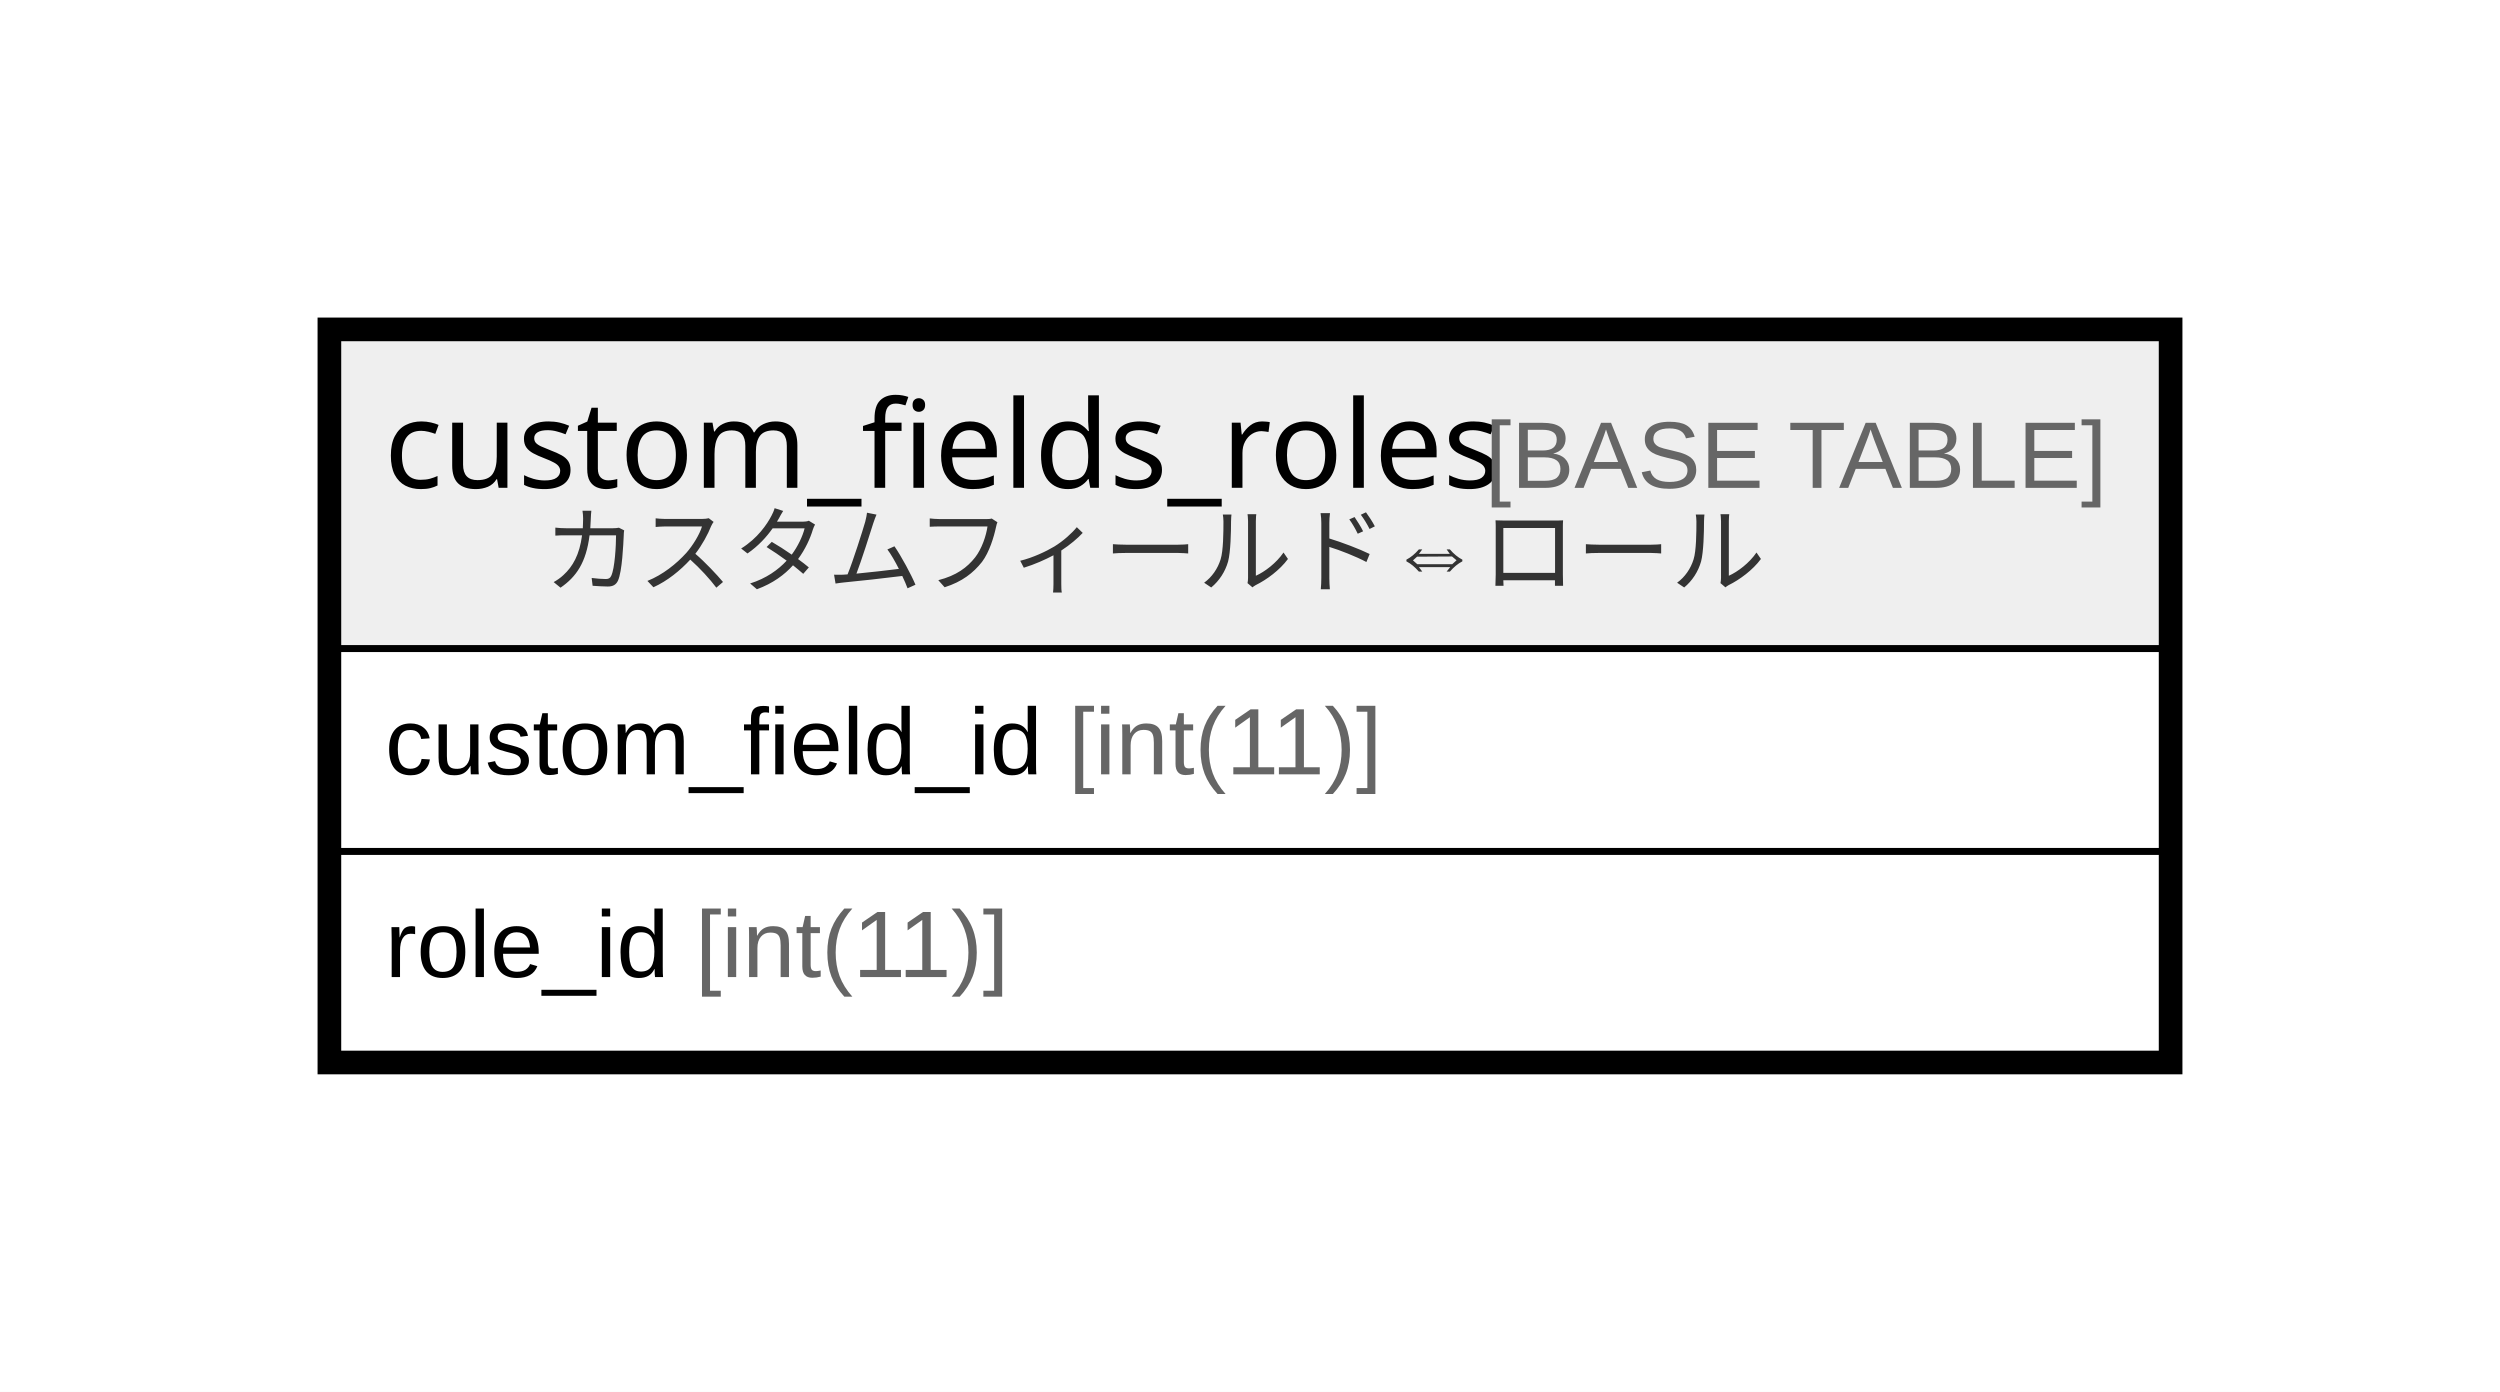
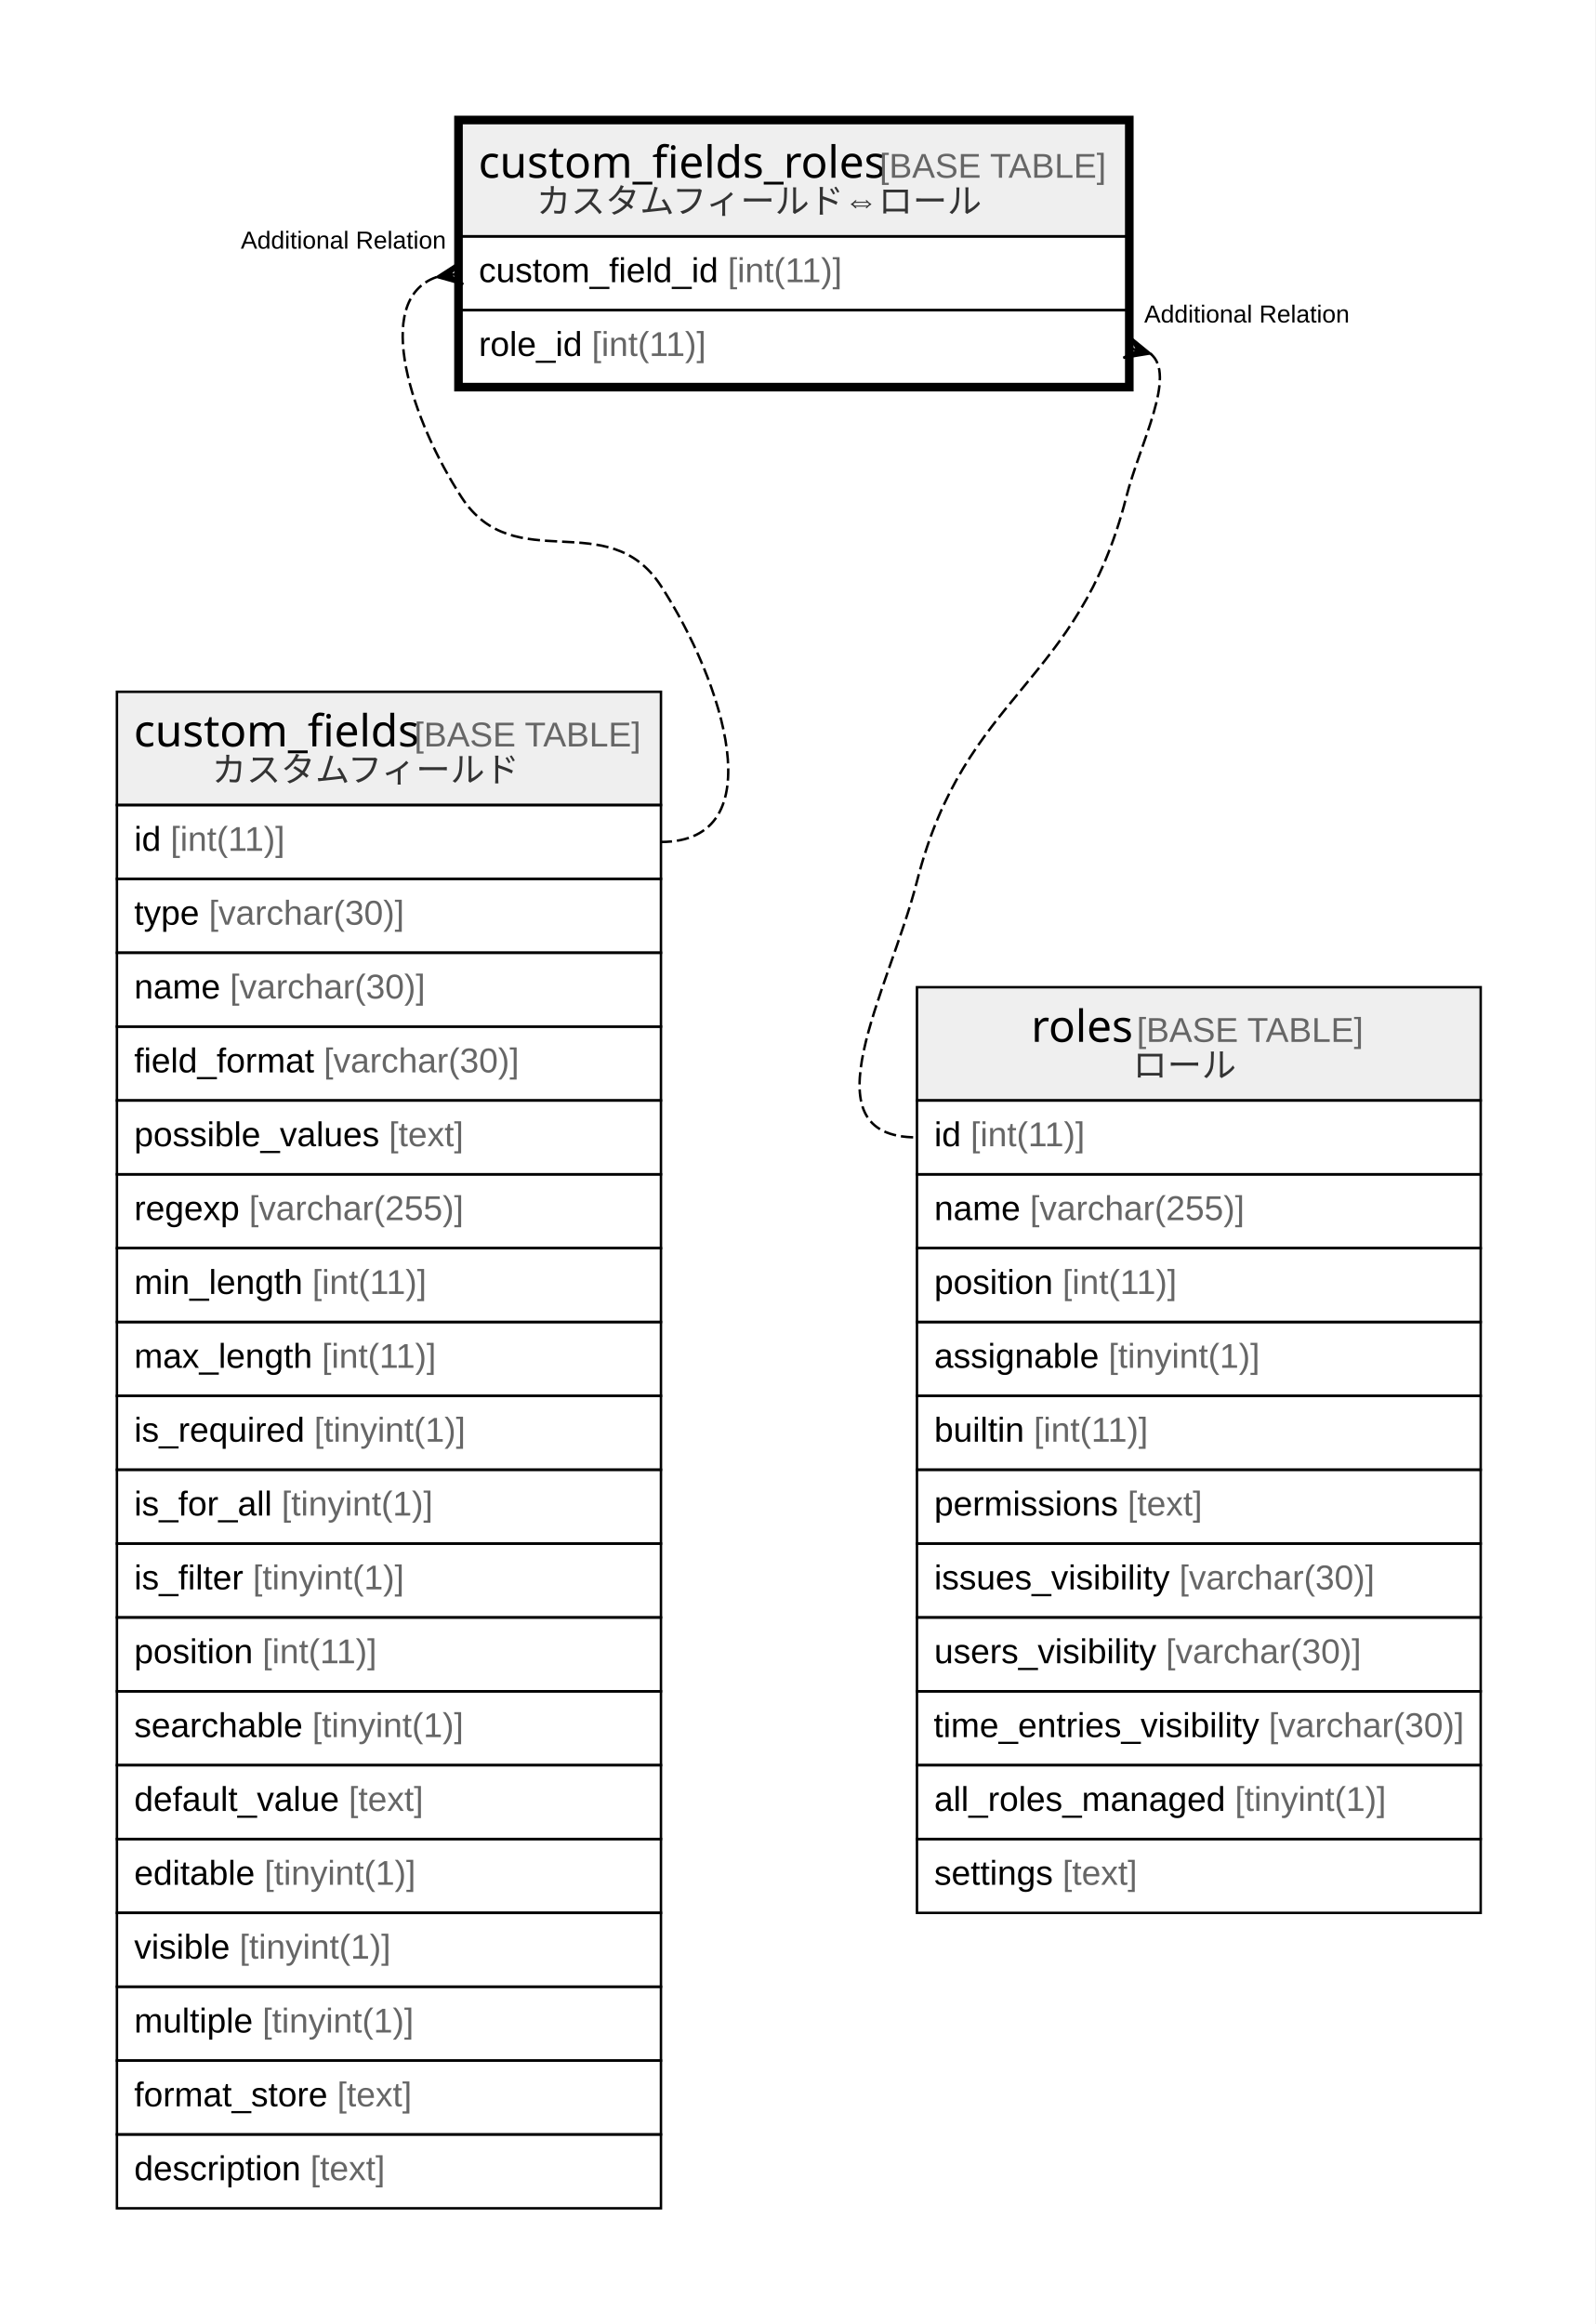
- <svg xmlns="http://www.w3.org/2000/svg" width="370pt" height="206pt" viewBox="0.00 0.00 370.00 206.00">
-   <g id="graph0" class="graph" transform="scale(1 1) rotate(0) translate(4 202)">
-     <polygon fill="#ffffff" stroke="transparent" points="-4,4 -4,-202 366,-202 366,4 -4,4" />
+ <svg xmlns="http://www.w3.org/2000/svg" width="648pt" height="944pt" viewBox="0.00 0.00 648.00 944.00">
+   <g id="graph0" class="graph" transform="scale(1 1) rotate(0) translate(4 940)">
+     <polygon fill="#ffffff" stroke="transparent" points="-4,4 -4,-940 644,-940 644,4 -4,4" />
    <g id="node1" class="node">
-       <polygon fill="#efefef" stroke="transparent" points="46,-106 46,-152 316,-152 316,-106 46,-106" />
-       <polygon fill="none" stroke="#000000" points="46,-106 46,-152 316,-152 316,-106 46,-106" />
-       <text text-anchor="start" x="52.863" y="-129.8" font-family="Arial Bold" font-size="18.00" fill="#000000">custom_fields_roles</text>
-       <text text-anchor="start" x="211.884" y="-129.8" font-family="Arial" font-size="14.00" fill="#000000"> </text>
-       <text text-anchor="start" x="215.774" y="-129.8" font-family="Arial" font-size="14.00" fill="#666666">[BASE TABLE]</text>
-       <text text-anchor="start" x="76.411" y="-115.4" font-family="Arial" font-size="14.00" fill="#333333">カスタムフィールド⇔ロール</text>
-       <polygon fill="none" stroke="#000000" points="46,-76 46,-106 316,-106 316,-76 46,-76" />
-       <text text-anchor="start" x="53" y="-87.4" font-family="Arial" font-size="14.00" fill="#000000">custom_field_id </text>
-       <text text-anchor="start" x="154.13" y="-87.4" font-family="Arial" font-size="14.00" fill="#666666">[int(11)]</text>
-       <polygon fill="none" stroke="#000000" points="46,-46 46,-76 316,-76 316,-46 46,-46" />
-       <text text-anchor="start" x="53" y="-57.4" font-family="Arial" font-size="14.00" fill="#000000">role_id </text>
-       <text text-anchor="start" x="98.895" y="-57.4" font-family="Arial" font-size="14.00" fill="#666666">[int(11)]</text>
-       <polygon fill="none" stroke="#000000" stroke-width="3" points="44.5,-44.5 44.5,-153.5 317.5,-153.5 317.5,-44.5 44.5,-44.5" />
+       <polygon fill="#efefef" stroke="transparent" points="183.5,-844 183.5,-890 453.5,-890 453.5,-844 183.5,-844" />
+       <polygon fill="none" stroke="#000000" points="183.5,-844 183.5,-890 453.5,-890 453.5,-844 183.5,-844" />
+       <text text-anchor="start" x="190.363" y="-867.8" font-family="Arial Bold" font-size="18.00" fill="#000000">custom_fields_roles</text>
+       <text text-anchor="start" x="349.384" y="-867.8" font-family="Arial" font-size="14.00" fill="#000000"> </text>
+       <text text-anchor="start" x="353.274" y="-867.8" font-family="Arial" font-size="14.00" fill="#666666">[BASE TABLE]</text>
+       <text text-anchor="start" x="213.911" y="-853.4" font-family="Arial" font-size="14.00" fill="#333333">カスタムフィールド⇔ロール</text>
+       <polygon fill="none" stroke="#000000" points="183.5,-814 183.5,-844 453.5,-844 453.5,-814 183.5,-814" />
+       <text text-anchor="start" x="190.5" y="-825.4" font-family="Arial" font-size="14.00" fill="#000000">custom_field_id </text>
+       <text text-anchor="start" x="291.63" y="-825.4" font-family="Arial" font-size="14.00" fill="#666666">[int(11)]</text>
+       <polygon fill="none" stroke="#000000" points="183.5,-784 183.5,-814 453.5,-814 453.5,-784 183.5,-784" />
+       <text text-anchor="start" x="190.5" y="-795.4" font-family="Arial" font-size="14.00" fill="#000000">role_id </text>
+       <text text-anchor="start" x="236.395" y="-795.4" font-family="Arial" font-size="14.00" fill="#666666">[int(11)]</text>
+       <polygon fill="none" stroke="#000000" stroke-width="3" points="182,-782.5 182,-891.5 455,-891.5 455,-782.5 182,-782.5" />
+     </g>
+     <g id="node2" class="node">
+       <polygon fill="#efefef" stroke="transparent" points="43.5,-613 43.5,-659 264.5,-659 264.5,-613 43.5,-613" />
+       <polygon fill="none" stroke="#000000" points="43.5,-613 43.5,-659 264.5,-659 264.5,-613 43.5,-613" />
+       <text text-anchor="start" x="50.365" y="-636.8" font-family="Arial Bold" font-size="18.00" fill="#000000">custom_fields</text>
+       <text text-anchor="start" x="160.381" y="-636.8" font-family="Arial" font-size="14.00" fill="#000000"> </text>
+       <text text-anchor="start" x="164.272" y="-636.8" font-family="Arial" font-size="14.00" fill="#666666">[BASE TABLE]</text>
+       <text text-anchor="start" x="82.072" y="-622.4" font-family="Arial" font-size="14.00" fill="#333333">カスタムフィールド</text>
+       <polygon fill="none" stroke="#000000" points="43.5,-583 43.5,-613 264.5,-613 264.5,-583 43.5,-583" />
+       <text text-anchor="start" x="50.5" y="-594.4" font-family="Arial" font-size="14.00" fill="#000000">id </text>
+       <text text-anchor="start" x="65.28" y="-594.4" font-family="Arial" font-size="14.00" fill="#666666">[int(11)]</text>
+       <polygon fill="none" stroke="#000000" points="43.5,-553 43.5,-583 264.5,-583 264.5,-553 43.5,-553" />
+       <text text-anchor="start" x="50.5" y="-564.4" font-family="Arial" font-size="14.00" fill="#000000">type </text>
+       <text text-anchor="start" x="80.846" y="-564.4" font-family="Arial" font-size="14.00" fill="#666666">[varchar(30)]</text>
+       <polygon fill="none" stroke="#000000" points="43.5,-523 43.5,-553 264.5,-553 264.5,-523 43.5,-523" />
+       <text text-anchor="start" x="50.5" y="-534.4" font-family="Arial" font-size="14.00" fill="#000000">name </text>
+       <text text-anchor="start" x="89.399" y="-534.4" font-family="Arial" font-size="14.00" fill="#666666">[varchar(30)]</text>
+       <polygon fill="none" stroke="#000000" points="43.5,-493 43.5,-523 264.5,-523 264.5,-493 43.5,-493" />
+       <text text-anchor="start" x="50.5" y="-504.4" font-family="Arial" font-size="14.00" fill="#000000">field_format </text>
+       <text text-anchor="start" x="127.51" y="-504.4" font-family="Arial" font-size="14.00" fill="#666666">[varchar(30)]</text>
+       <polygon fill="none" stroke="#000000" points="43.5,-463 43.5,-493 264.5,-493 264.5,-463 43.5,-463" />
+       <text text-anchor="start" x="50.5" y="-474.4" font-family="Arial" font-size="14.00" fill="#000000">possible_values </text>
+       <text text-anchor="start" x="153.971" y="-474.4" font-family="Arial" font-size="14.00" fill="#666666">[text]</text>
+       <polygon fill="none" stroke="#000000" points="43.5,-433 43.5,-463 264.5,-463 264.5,-433 43.5,-433" />
+       <text text-anchor="start" x="50.5" y="-444.4" font-family="Arial" font-size="14.00" fill="#000000">regexp </text>
+       <text text-anchor="start" x="97.182" y="-444.4" font-family="Arial" font-size="14.00" fill="#666666">[varchar(255)]</text>
+       <polygon fill="none" stroke="#000000" points="43.5,-403 43.5,-433 264.5,-433 264.5,-403 43.5,-403" />
+       <text text-anchor="start" x="50.5" y="-414.4" font-family="Arial" font-size="14.00" fill="#000000">min_length </text>
+       <text text-anchor="start" x="122.851" y="-414.4" font-family="Arial" font-size="14.00" fill="#666666">[int(11)]</text>
+       <polygon fill="none" stroke="#000000" points="43.5,-373 43.5,-403 264.5,-403 264.5,-373 43.5,-373" />
+       <text text-anchor="start" x="50.5" y="-384.4" font-family="Arial" font-size="14.00" fill="#000000">max_length </text>
+       <text text-anchor="start" x="126.744" y="-384.4" font-family="Arial" font-size="14.00" fill="#666666">[int(11)]</text>
+       <polygon fill="none" stroke="#000000" points="43.5,-343 43.5,-373 264.5,-373 264.5,-343 43.5,-343" />
+       <text text-anchor="start" x="50.5" y="-354.4" font-family="Arial" font-size="14.00" fill="#000000">is_required </text>
+       <text text-anchor="start" x="123.621" y="-354.4" font-family="Arial" font-size="14.00" fill="#666666">[tinyint(1)]</text>
+       <polygon fill="none" stroke="#000000" points="43.5,-313 43.5,-343 264.5,-343 264.5,-313 43.5,-313" />
+       <text text-anchor="start" x="50.5" y="-324.4" font-family="Arial" font-size="14.00" fill="#000000">is_for_all </text>
+       <text text-anchor="start" x="110.392" y="-324.4" font-family="Arial" font-size="14.00" fill="#666666">[tinyint(1)]</text>
+       <polygon fill="none" stroke="#000000" points="43.5,-283 43.5,-313 264.5,-313 264.5,-283 43.5,-283" />
+       <text text-anchor="start" x="50.5" y="-294.4" font-family="Arial" font-size="14.00" fill="#000000">is_filter </text>
+       <text text-anchor="start" x="98.717" y="-294.4" font-family="Arial" font-size="14.00" fill="#666666">[tinyint(1)]</text>
+       <polygon fill="none" stroke="#000000" points="43.5,-253 43.5,-283 264.5,-283 264.5,-253 43.5,-253" />
+       <text text-anchor="start" x="50.5" y="-264.4" font-family="Arial" font-size="14.00" fill="#000000">position </text>
+       <text text-anchor="start" x="102.625" y="-264.4" font-family="Arial" font-size="14.00" fill="#666666">[int(11)]</text>
+       <polygon fill="none" stroke="#000000" points="43.5,-223 43.5,-253 264.5,-253 264.5,-223 43.5,-223" />
+       <text text-anchor="start" x="50.5" y="-234.4" font-family="Arial" font-size="14.00" fill="#000000">searchable </text>
+       <text text-anchor="start" x="122.853" y="-234.4" font-family="Arial" font-size="14.00" fill="#666666">[tinyint(1)]</text>
+       <polygon fill="none" stroke="#000000" points="43.5,-193 43.5,-223 264.5,-223 264.5,-193 43.5,-193" />
+       <text text-anchor="start" x="50.5" y="-204.4" font-family="Arial" font-size="14.00" fill="#000000">default_value </text>
+       <text text-anchor="start" x="137.646" y="-204.4" font-family="Arial" font-size="14.00" fill="#666666">[text]</text>
+       <polygon fill="none" stroke="#000000" points="43.5,-163 43.5,-193 264.5,-193 264.5,-163 43.5,-163" />
+       <text text-anchor="start" x="50.5" y="-174.4" font-family="Arial" font-size="14.00" fill="#000000">editable </text>
+       <text text-anchor="start" x="103.407" y="-174.4" font-family="Arial" font-size="14.00" fill="#666666">[tinyint(1)]</text>
+       <polygon fill="none" stroke="#000000" points="43.5,-133 43.5,-163 264.5,-163 264.5,-133 43.5,-133" />
+       <text text-anchor="start" x="50.5" y="-144.4" font-family="Arial" font-size="14.00" fill="#000000">visible </text>
+       <text text-anchor="start" x="93.276" y="-144.4" font-family="Arial" font-size="14.00" fill="#666666">[tinyint(1)]</text>
+       <polygon fill="none" stroke="#000000" points="43.5,-103 43.5,-133 264.5,-133 264.5,-103 43.5,-103" />
+       <text text-anchor="start" x="50.5" y="-114.4" font-family="Arial" font-size="14.00" fill="#000000">multiple </text>
+       <text text-anchor="start" x="102.609" y="-114.4" font-family="Arial" font-size="14.00" fill="#666666">[tinyint(1)]</text>
+       <polygon fill="none" stroke="#000000" points="43.5,-73 43.5,-103 264.5,-103 264.5,-73 43.5,-73" />
+       <text text-anchor="start" x="50.5" y="-84.4" font-family="Arial" font-size="14.00" fill="#000000">format_store </text>
+       <text text-anchor="start" x="132.957" y="-84.4" font-family="Arial" font-size="14.00" fill="#666666">[text]</text>
+       <polygon fill="none" stroke="#000000" points="43.5,-43 43.5,-73 264.5,-73 264.5,-43 43.5,-43" />
+       <text text-anchor="start" x="50.5" y="-54.4" font-family="Arial" font-size="14.00" fill="#000000">description </text>
+       <text text-anchor="start" x="122.068" y="-54.4" font-family="Arial" font-size="14.00" fill="#666666">[text]</text>
+     </g>
+     <g id="edge1" class="edge">
+       <path fill="none" stroke="#000000" stroke-dasharray="5,2" d="M173.283,-827.442C146.685,-818.071 163.613,-768.601 183.5,-738 204.967,-704.967 243.033,-735.033 264.5,-702 289.687,-663.243 310.722,-598 264.5,-598" />
+       <polygon fill="#000000" stroke="#000000" points="173.614,-827.492 182.821,-833.448 178.557,-828.246 183.5,-829 183.5,-829 183.5,-829 178.557,-828.246 184.179,-824.552 173.614,-827.492 173.614,-827.492" />
+       <text text-anchor="start" x="93.825" y="-839" font-family="Arial" font-size="10.00" fill="#000000">Additional Relation</text>
+     </g>
+     <g id="node3" class="node">
+       <polygon fill="#efefef" stroke="transparent" points="368.5,-493 368.5,-539 597.5,-539 597.5,-493 368.5,-493" />
+       <polygon fill="none" stroke="#000000" points="368.5,-493 368.5,-539 597.5,-539 597.5,-493 368.5,-493" />
+       <text text-anchor="start" x="414.874" y="-516.8" font-family="Arial Bold" font-size="18.00" fill="#000000">roles</text>
+       <text text-anchor="start" x="453.873" y="-516.8" font-family="Arial" font-size="14.00" fill="#000000"> </text>
+       <text text-anchor="start" x="457.763" y="-516.8" font-family="Arial" font-size="14.00" fill="#666666">[BASE TABLE]</text>
+       <text text-anchor="start" x="456.175" y="-502.4" font-family="Arial" font-size="14.00" fill="#333333">ロール</text>
+       <polygon fill="none" stroke="#000000" points="368.5,-463 368.5,-493 597.5,-493 597.5,-463 368.5,-463" />
+       <text text-anchor="start" x="375.5" y="-474.4" font-family="Arial" font-size="14.00" fill="#000000">id </text>
+       <text text-anchor="start" x="390.28" y="-474.4" font-family="Arial" font-size="14.00" fill="#666666">[int(11)]</text>
+       <polygon fill="none" stroke="#000000" points="368.5,-433 368.5,-463 597.5,-463 597.5,-433 368.5,-433" />
+       <text text-anchor="start" x="375.5" y="-444.4" font-family="Arial" font-size="14.00" fill="#000000">name </text>
+       <text text-anchor="start" x="414.399" y="-444.4" font-family="Arial" font-size="14.00" fill="#666666">[varchar(255)]</text>
+       <polygon fill="none" stroke="#000000" points="368.5,-403 368.5,-433 597.5,-433 597.5,-403 368.5,-403" />
+       <text text-anchor="start" x="375.5" y="-414.4" font-family="Arial" font-size="14.00" fill="#000000">position </text>
+       <text text-anchor="start" x="427.625" y="-414.4" font-family="Arial" font-size="14.00" fill="#666666">[int(11)]</text>
+       <polygon fill="none" stroke="#000000" points="368.5,-373 368.5,-403 597.5,-403 597.5,-373 368.5,-373" />
+       <text text-anchor="start" x="375.5" y="-384.4" font-family="Arial" font-size="14.00" fill="#000000">assignable </text>
+       <text text-anchor="start" x="446.299" y="-384.4" font-family="Arial" font-size="14.00" fill="#666666">[tinyint(1)]</text>
+       <polygon fill="none" stroke="#000000" points="368.5,-343 368.5,-373 597.5,-373 597.5,-343 368.5,-343" />
+       <text text-anchor="start" x="375.5" y="-354.4" font-family="Arial" font-size="14.00" fill="#000000">builtin </text>
+       <text text-anchor="start" x="415.949" y="-354.4" font-family="Arial" font-size="14.00" fill="#666666">[int(11)]</text>
+       <polygon fill="none" stroke="#000000" points="368.5,-313 368.5,-343 597.5,-343 597.5,-313 368.5,-313" />
+       <text text-anchor="start" x="375.5" y="-324.4" font-family="Arial" font-size="14.00" fill="#000000">permissions </text>
+       <text text-anchor="start" x="454.055" y="-324.4" font-family="Arial" font-size="14.00" fill="#666666">[text]</text>
+       <polygon fill="none" stroke="#000000" points="368.5,-283 368.5,-313 597.5,-313 597.5,-283 368.5,-283" />
+       <text text-anchor="start" x="375.5" y="-294.4" font-family="Arial" font-size="14.00" fill="#000000">issues_visibility </text>
+       <text text-anchor="start" x="475.051" y="-294.4" font-family="Arial" font-size="14.00" fill="#666666">[varchar(30)]</text>
+       <polygon fill="none" stroke="#000000" points="368.5,-253 368.5,-283 597.5,-283 597.5,-253 368.5,-253" />
+       <text text-anchor="start" x="375.5" y="-264.4" font-family="Arial" font-size="14.00" fill="#000000">users_visibility </text>
+       <text text-anchor="start" x="469.605" y="-264.4" font-family="Arial" font-size="14.00" fill="#666666">[varchar(30)]</text>
+       <polygon fill="none" stroke="#000000" points="368.5,-223 368.5,-253 597.5,-253 597.5,-223 368.5,-223" />
+       <text text-anchor="start" x="375.278" y="-234.4" font-family="Arial" font-size="14.00" fill="#000000">time_entries_visibility </text>
+       <text text-anchor="start" x="511.386" y="-234.4" font-family="Arial" font-size="14.00" fill="#666666">[varchar(30)]</text>
+       <polygon fill="none" stroke="#000000" points="368.5,-193 368.5,-223 597.5,-223 597.5,-193 368.5,-193" />
+       <text text-anchor="start" x="375.5" y="-204.4" font-family="Arial" font-size="14.00" fill="#000000">all_roles_managed </text>
+       <text text-anchor="start" x="497.64" y="-204.4" font-family="Arial" font-size="14.00" fill="#666666">[tinyint(1)]</text>
+       <polygon fill="none" stroke="#000000" points="368.5,-163 368.5,-193 597.5,-193 597.5,-163 368.5,-163" />
+       <text text-anchor="start" x="375.5" y="-174.4" font-family="Arial" font-size="14.00" fill="#000000">settings </text>
+       <text text-anchor="start" x="427.626" y="-174.4" font-family="Arial" font-size="14.00" fill="#666666">[text]</text>
+     </g>
+     <g id="edge2" class="edge">
+       <path fill="none" stroke="#000000" stroke-dasharray="5,2" d="M463.276,-796.386C474.281,-787.832 459.095,-759.962 453.5,-738 434.008,-661.486 387.992,-658.514 368.5,-582 357.089,-537.208 322.278,-478 368.5,-478" />
+       <polygon fill="#000000" stroke="#000000" points="463.161,-796.417 452.338,-794.653 458.33,-797.709 453.5,-799 453.5,-799 453.5,-799 458.33,-797.709 454.662,-803.347 463.161,-796.417 463.161,-796.417" />
+       <text text-anchor="start" x="460.825" y="-809" font-family="Arial" font-size="10.00" fill="#000000">Additional Relation</text>
    </g>
  </g>
</svg>
